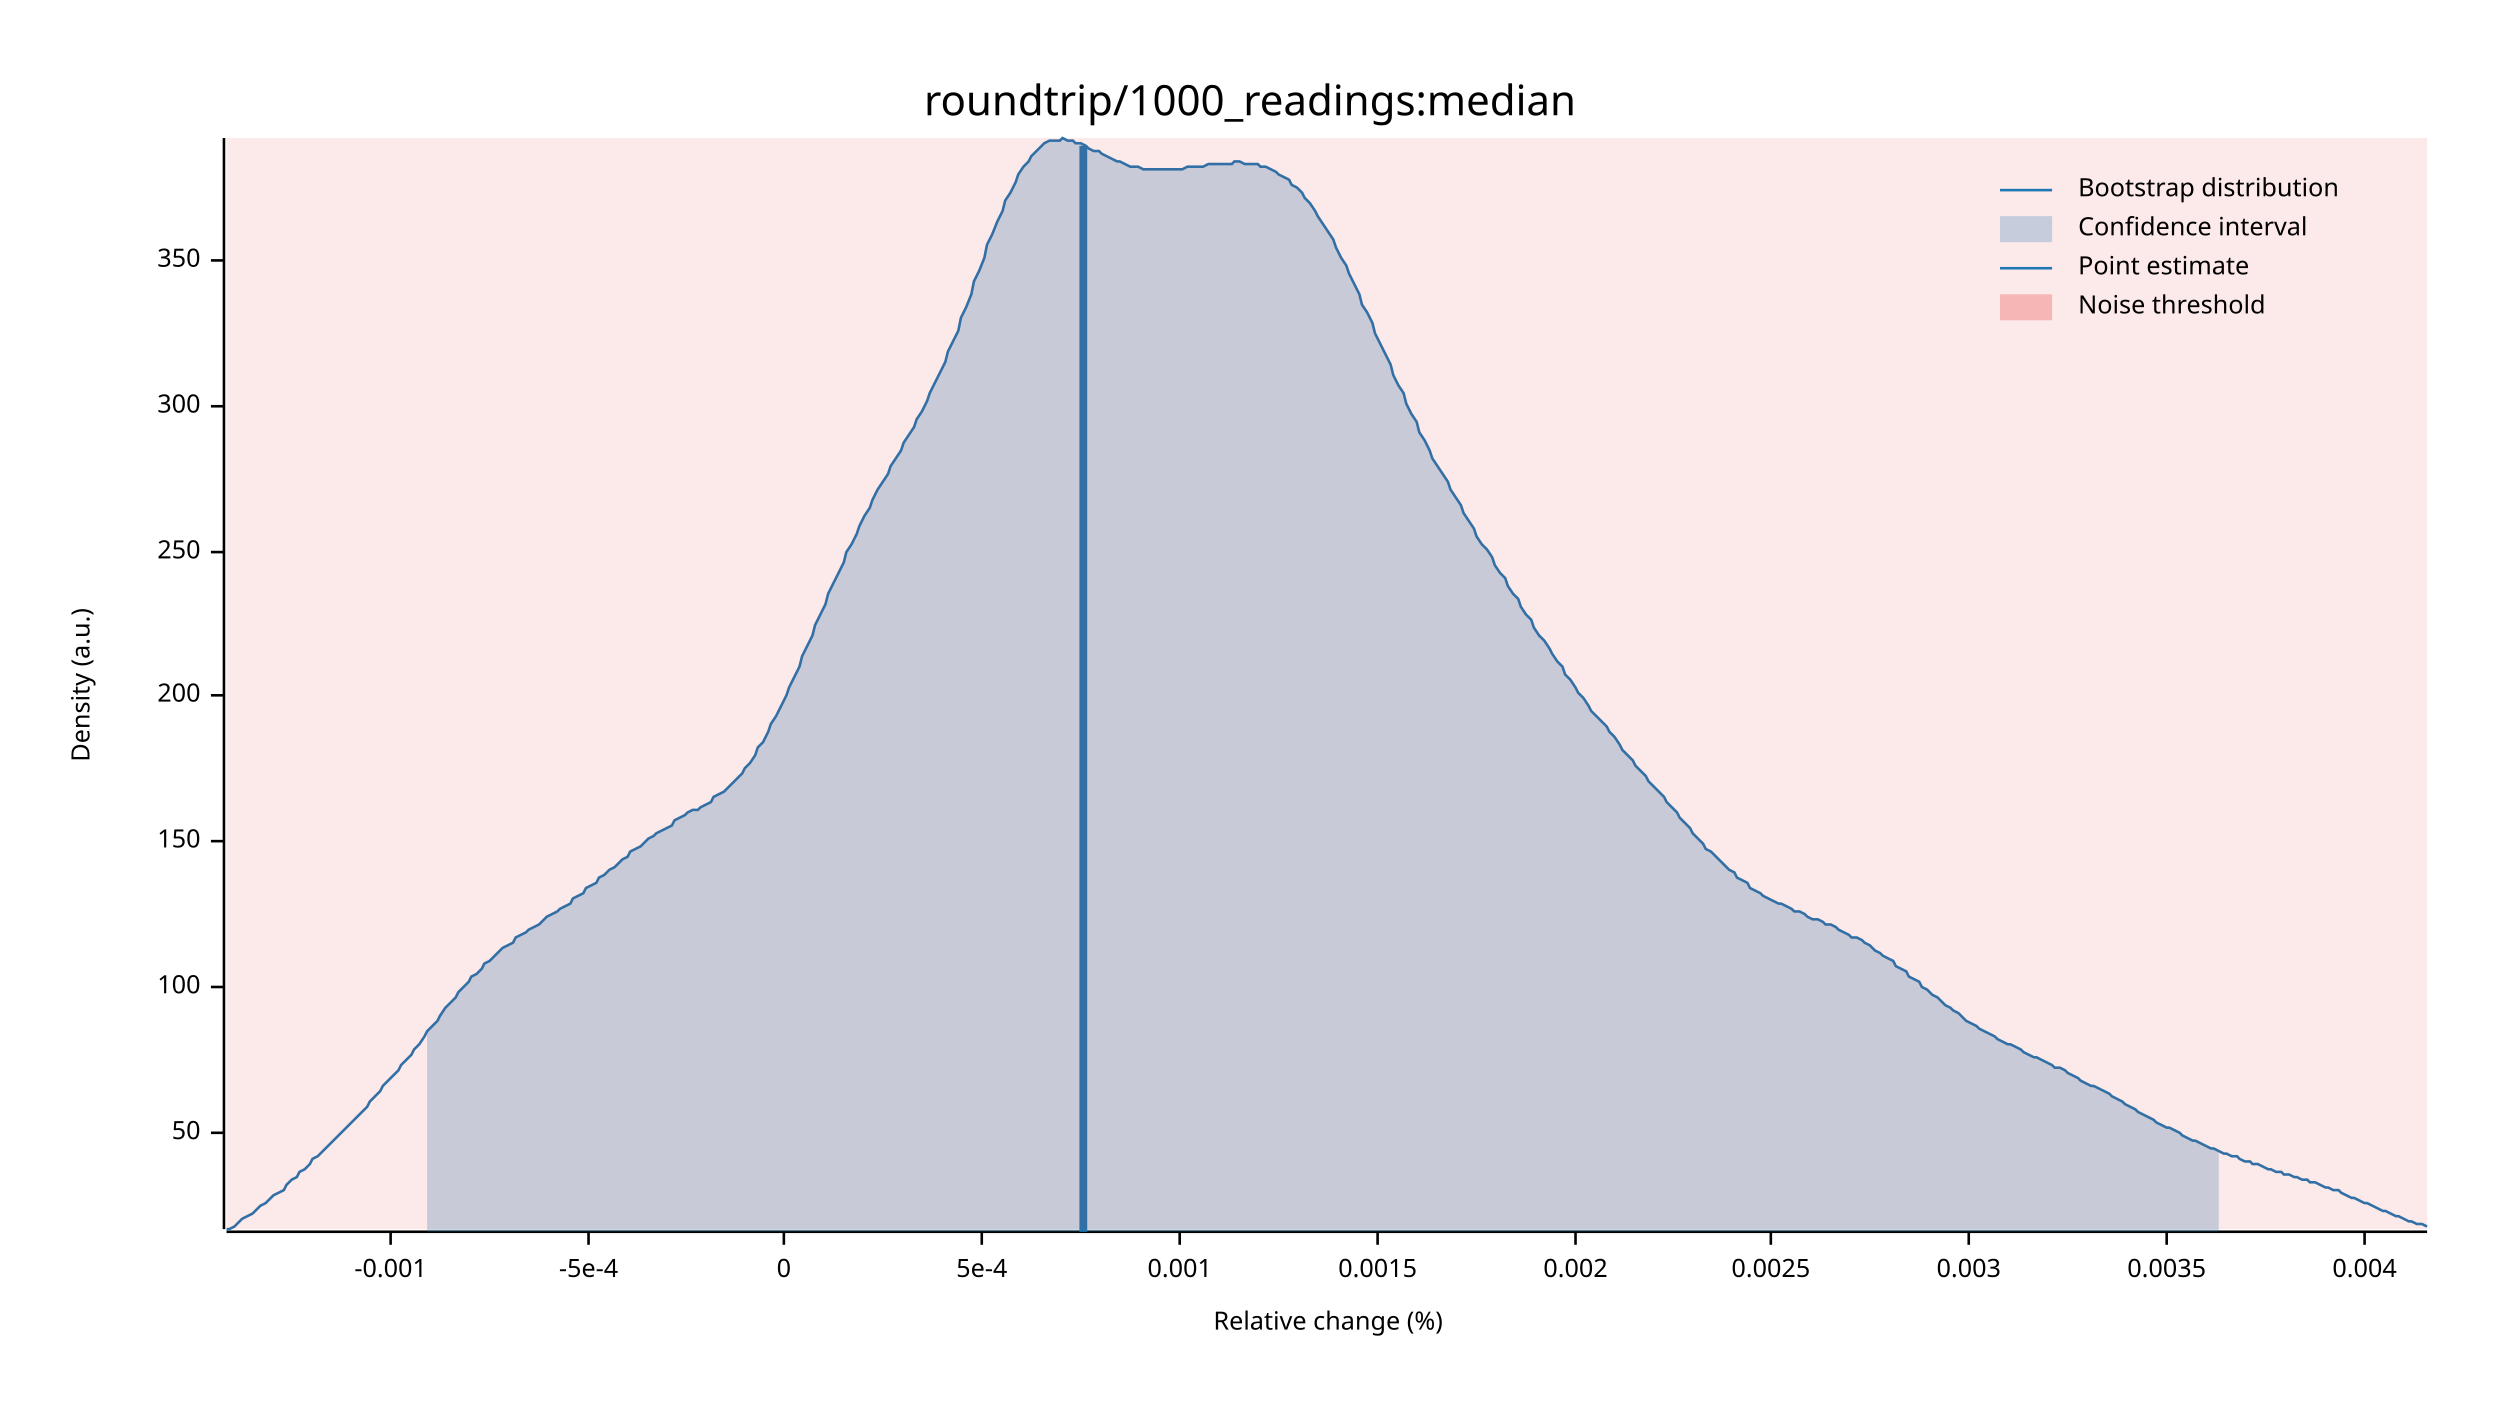
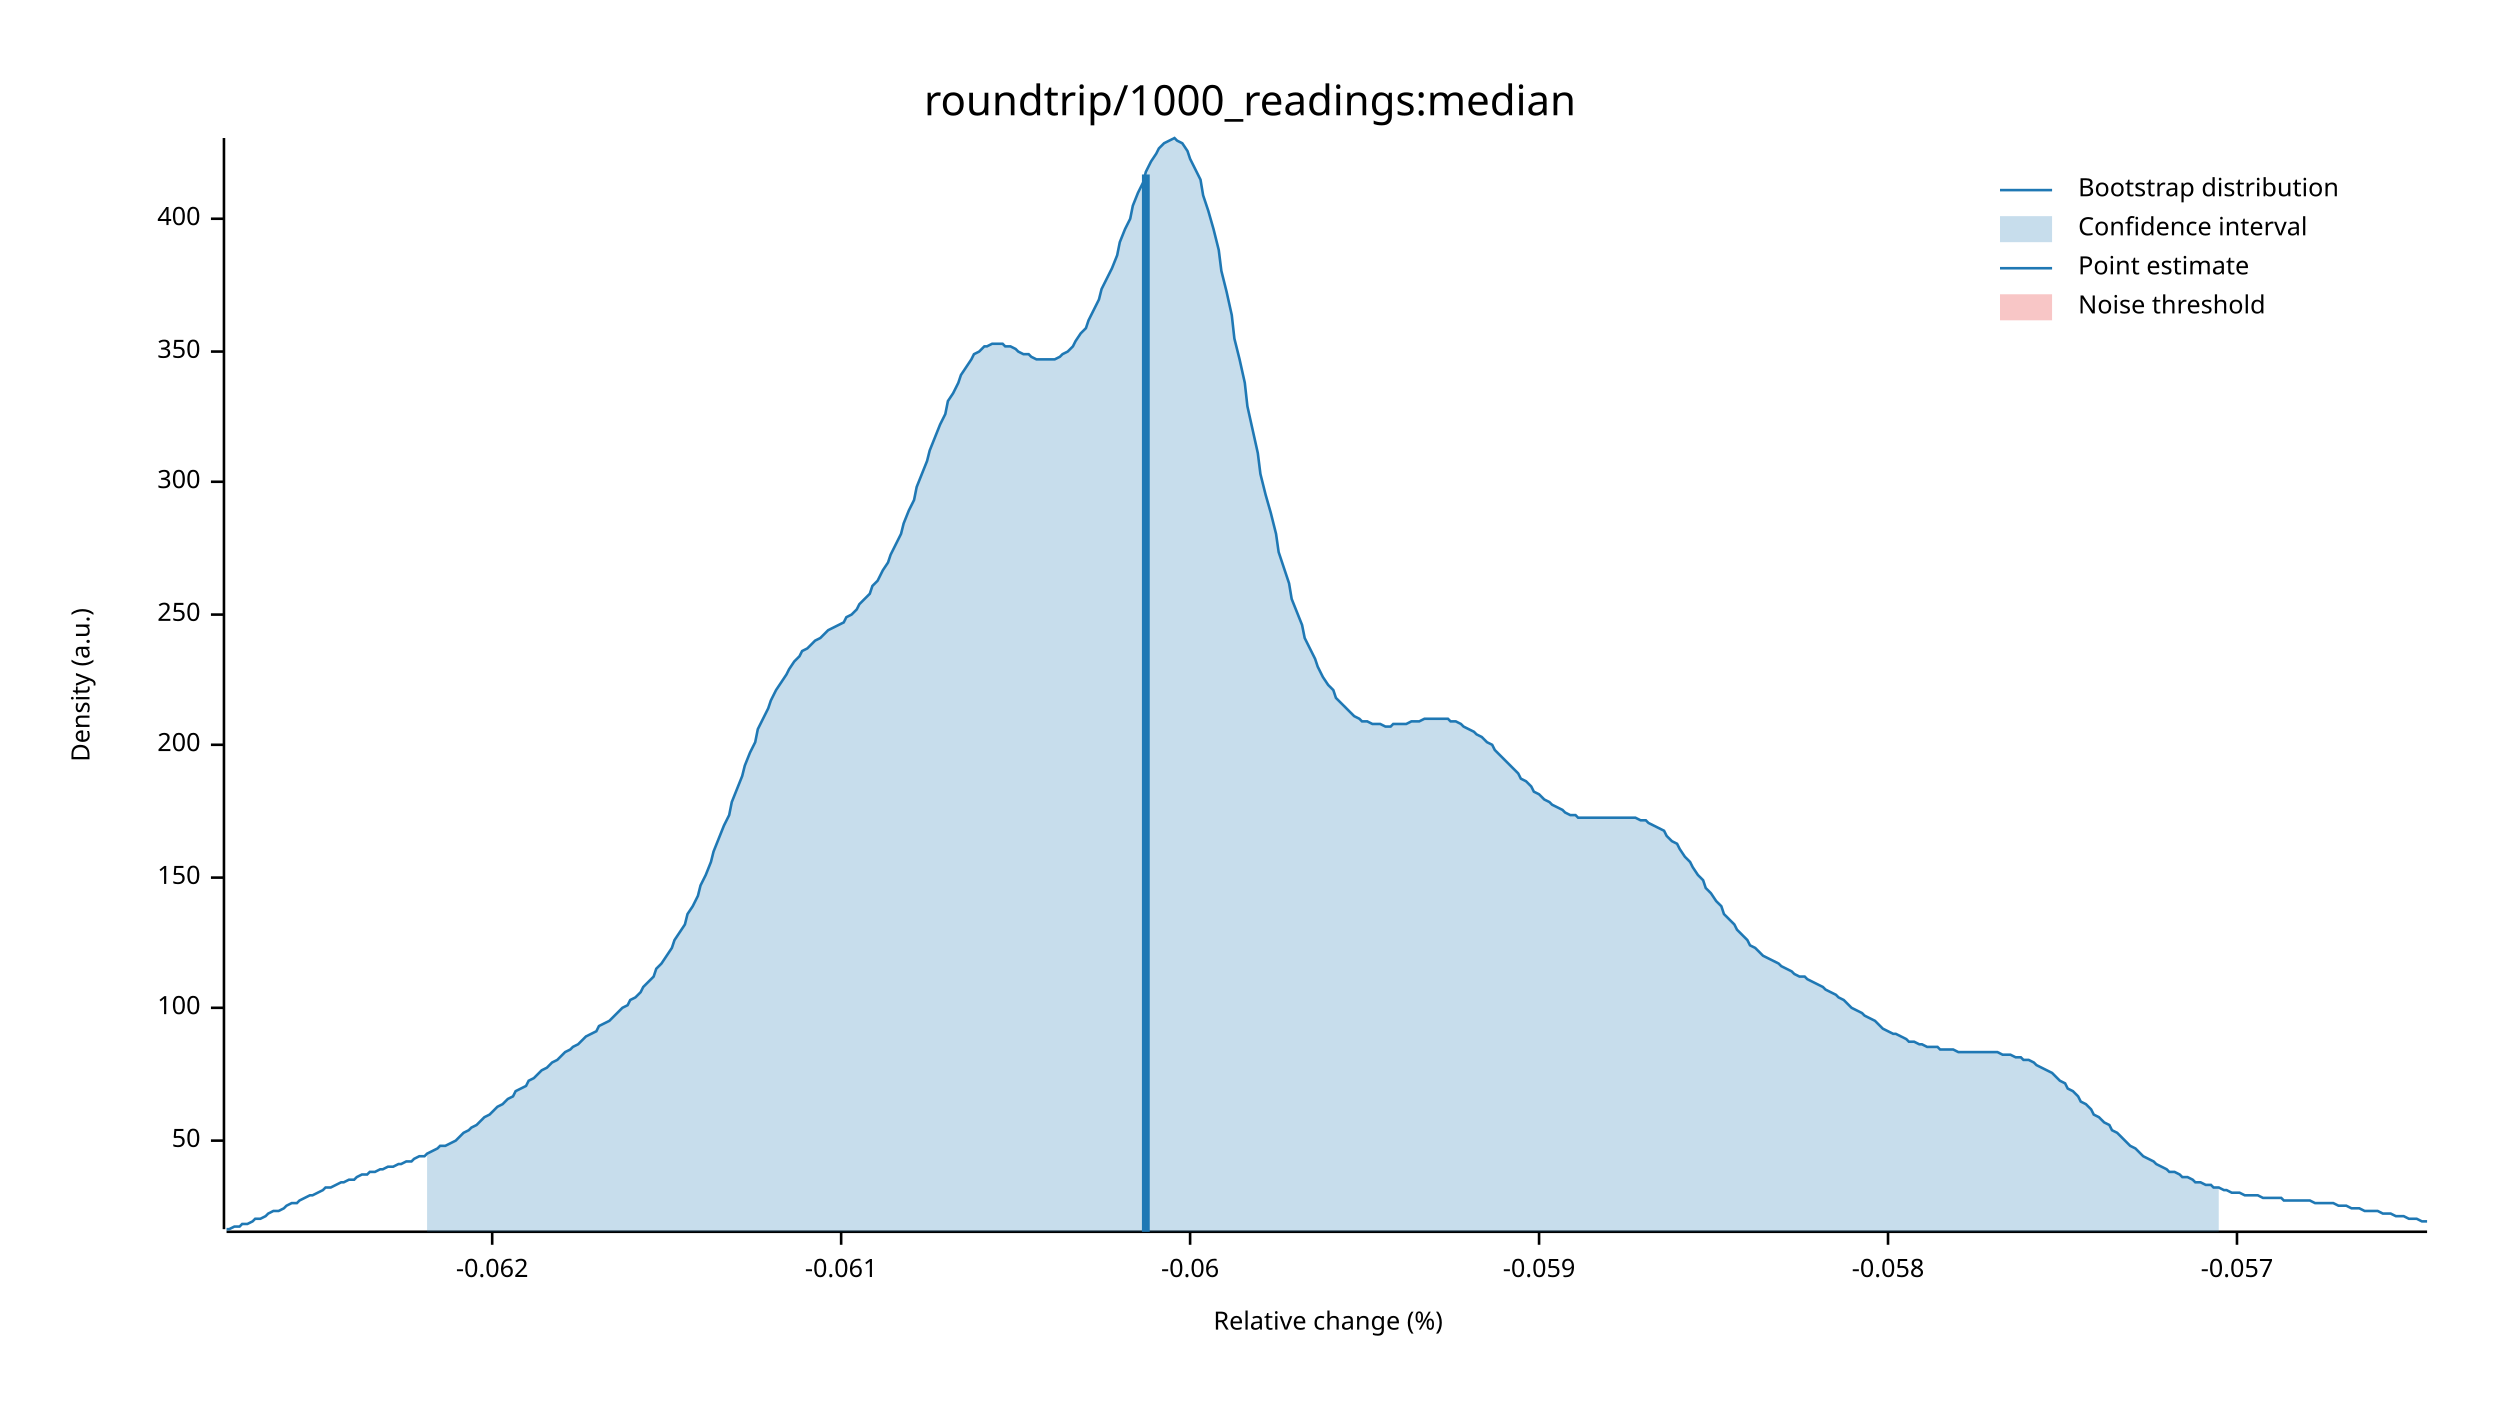
<svg xmlns="http://www.w3.org/2000/svg" width="960" height="540" viewBox="0 0 960 540">
  <text x="480" y="32" dy="0.76em" text-anchor="middle" font-family="sans-serif" font-size="16.129" opacity="1" fill="#000000">
roundtrip/1000_readings:median
</text>
  <text x="27" y="263" dy="0.76em" text-anchor="middle" font-family="sans-serif" font-size="9.677" opacity="1" fill="#000000" transform="rotate(270, 27, 263)">
Density (a.u.)
</text>
  <text x="510" y="513" dy="-0.5ex" text-anchor="middle" font-family="sans-serif" font-size="9.677" opacity="1" fill="#000000">
Relative change (%)
</text>
  <polyline fill="none" opacity="1" stroke="#000000" stroke-width="1" points="86,53 86,472 " />
-   <text x="77" y="435" dy="0.5ex" text-anchor="end" font-family="sans-serif" font-size="9.677" opacity="1" fill="#000000">
+   <text x="77" y="438" dy="0.5ex" text-anchor="end" font-family="sans-serif" font-size="9.677" opacity="1" fill="#000000">
50
</text>
-   <polyline fill="none" opacity="1" stroke="#000000" stroke-width="1" points="81,435 86,435 " />
-   <text x="77" y="379" dy="0.5ex" text-anchor="end" font-family="sans-serif" font-size="9.677" opacity="1" fill="#000000">
+   <polyline fill="none" opacity="1" stroke="#000000" stroke-width="1" points="81,438 86,438 " />
+   <text x="77" y="387" dy="0.5ex" text-anchor="end" font-family="sans-serif" font-size="9.677" opacity="1" fill="#000000">
100
</text>
-   <polyline fill="none" opacity="1" stroke="#000000" stroke-width="1" points="81,379 86,379 " />
-   <text x="77" y="323" dy="0.5ex" text-anchor="end" font-family="sans-serif" font-size="9.677" opacity="1" fill="#000000">
+   <polyline fill="none" opacity="1" stroke="#000000" stroke-width="1" points="81,387 86,387 " />
+   <text x="77" y="337" dy="0.5ex" text-anchor="end" font-family="sans-serif" font-size="9.677" opacity="1" fill="#000000">
150
</text>
-   <polyline fill="none" opacity="1" stroke="#000000" stroke-width="1" points="81,323 86,323 " />
-   <text x="77" y="267" dy="0.5ex" text-anchor="end" font-family="sans-serif" font-size="9.677" opacity="1" fill="#000000">
+   <polyline fill="none" opacity="1" stroke="#000000" stroke-width="1" points="81,337 86,337 " />
+   <text x="77" y="286" dy="0.5ex" text-anchor="end" font-family="sans-serif" font-size="9.677" opacity="1" fill="#000000">
200
</text>
-   <polyline fill="none" opacity="1" stroke="#000000" stroke-width="1" points="81,267 86,267 " />
-   <text x="77" y="212" dy="0.5ex" text-anchor="end" font-family="sans-serif" font-size="9.677" opacity="1" fill="#000000">
+   <polyline fill="none" opacity="1" stroke="#000000" stroke-width="1" points="81,286 86,286 " />
+   <text x="77" y="236" dy="0.5ex" text-anchor="end" font-family="sans-serif" font-size="9.677" opacity="1" fill="#000000">
250
</text>
-   <polyline fill="none" opacity="1" stroke="#000000" stroke-width="1" points="81,212 86,212 " />
-   <text x="77" y="156" dy="0.5ex" text-anchor="end" font-family="sans-serif" font-size="9.677" opacity="1" fill="#000000">
+   <polyline fill="none" opacity="1" stroke="#000000" stroke-width="1" points="81,236 86,236 " />
+   <text x="77" y="185" dy="0.5ex" text-anchor="end" font-family="sans-serif" font-size="9.677" opacity="1" fill="#000000">
300
</text>
-   <polyline fill="none" opacity="1" stroke="#000000" stroke-width="1" points="81,156 86,156 " />
-   <text x="77" y="100" dy="0.5ex" text-anchor="end" font-family="sans-serif" font-size="9.677" opacity="1" fill="#000000">
+   <polyline fill="none" opacity="1" stroke="#000000" stroke-width="1" points="81,185 86,185 " />
+   <text x="77" y="135" dy="0.5ex" text-anchor="end" font-family="sans-serif" font-size="9.677" opacity="1" fill="#000000">
350
</text>
-   <polyline fill="none" opacity="1" stroke="#000000" stroke-width="1" points="81,100 86,100 " />
+   <polyline fill="none" opacity="1" stroke="#000000" stroke-width="1" points="81,135 86,135 " />
+   <text x="77" y="84" dy="0.5ex" text-anchor="end" font-family="sans-serif" font-size="9.677" opacity="1" fill="#000000">
+ 400
+ </text>
+   <polyline fill="none" opacity="1" stroke="#000000" stroke-width="1" points="81,84 86,84 " />
  <polyline fill="none" opacity="1" stroke="#000000" stroke-width="1" points="87,473 932,473 " />
-   <text x="150" y="483" dy="0.76em" text-anchor="middle" font-family="sans-serif" font-size="9.677" opacity="1" fill="#000000">
- -0.001
+   <text x="189" y="483" dy="0.76em" text-anchor="middle" font-family="sans-serif" font-size="9.677" opacity="1" fill="#000000">
+ -0.062
</text>
-   <polyline fill="none" opacity="1" stroke="#000000" stroke-width="1" points="150,473 150,478 " />
-   <text x="226" y="483" dy="0.76em" text-anchor="middle" font-family="sans-serif" font-size="9.677" opacity="1" fill="#000000">
- -5e-4
+   <polyline fill="none" opacity="1" stroke="#000000" stroke-width="1" points="189,473 189,478 " />
+   <text x="323" y="483" dy="0.76em" text-anchor="middle" font-family="sans-serif" font-size="9.677" opacity="1" fill="#000000">
+ -0.061
</text>
-   <polyline fill="none" opacity="1" stroke="#000000" stroke-width="1" points="226,473 226,478 " />
-   <text x="301" y="483" dy="0.76em" text-anchor="middle" font-family="sans-serif" font-size="9.677" opacity="1" fill="#000000">
- 0
+   <polyline fill="none" opacity="1" stroke="#000000" stroke-width="1" points="323,473 323,478 " />
+   <text x="457" y="483" dy="0.76em" text-anchor="middle" font-family="sans-serif" font-size="9.677" opacity="1" fill="#000000">
+ -0.06
</text>
-   <polyline fill="none" opacity="1" stroke="#000000" stroke-width="1" points="301,473 301,478 " />
-   <text x="377" y="483" dy="0.76em" text-anchor="middle" font-family="sans-serif" font-size="9.677" opacity="1" fill="#000000">
- 5e-4
+   <polyline fill="none" opacity="1" stroke="#000000" stroke-width="1" points="457,473 457,478 " />
+   <text x="591" y="483" dy="0.76em" text-anchor="middle" font-family="sans-serif" font-size="9.677" opacity="1" fill="#000000">
+ -0.059
</text>
-   <polyline fill="none" opacity="1" stroke="#000000" stroke-width="1" points="377,473 377,478 " />
-   <text x="453" y="483" dy="0.76em" text-anchor="middle" font-family="sans-serif" font-size="9.677" opacity="1" fill="#000000">
- 0.001
+   <polyline fill="none" opacity="1" stroke="#000000" stroke-width="1" points="591,473 591,478 " />
+   <text x="725" y="483" dy="0.76em" text-anchor="middle" font-family="sans-serif" font-size="9.677" opacity="1" fill="#000000">
+ -0.058
</text>
-   <polyline fill="none" opacity="1" stroke="#000000" stroke-width="1" points="453,473 453,478 " />
-   <text x="529" y="483" dy="0.76em" text-anchor="middle" font-family="sans-serif" font-size="9.677" opacity="1" fill="#000000">
- 0.0015
+   <polyline fill="none" opacity="1" stroke="#000000" stroke-width="1" points="725,473 725,478 " />
+   <text x="859" y="483" dy="0.76em" text-anchor="middle" font-family="sans-serif" font-size="9.677" opacity="1" fill="#000000">
+ -0.057
</text>
-   <polyline fill="none" opacity="1" stroke="#000000" stroke-width="1" points="529,473 529,478 " />
-   <text x="605" y="483" dy="0.76em" text-anchor="middle" font-family="sans-serif" font-size="9.677" opacity="1" fill="#000000">
- 0.002
- </text>
-   <polyline fill="none" opacity="1" stroke="#000000" stroke-width="1" points="605,473 605,478 " />
-   <text x="680" y="483" dy="0.76em" text-anchor="middle" font-family="sans-serif" font-size="9.677" opacity="1" fill="#000000">
- 0.0025
- </text>
-   <polyline fill="none" opacity="1" stroke="#000000" stroke-width="1" points="680,473 680,478 " />
-   <text x="756" y="483" dy="0.76em" text-anchor="middle" font-family="sans-serif" font-size="9.677" opacity="1" fill="#000000">
- 0.003
- </text>
-   <polyline fill="none" opacity="1" stroke="#000000" stroke-width="1" points="756,473 756,478 " />
-   <text x="832" y="483" dy="0.76em" text-anchor="middle" font-family="sans-serif" font-size="9.677" opacity="1" fill="#000000">
- 0.0035
- </text>
-   <polyline fill="none" opacity="1" stroke="#000000" stroke-width="1" points="832,473 832,478 " />
-   <text x="908" y="483" dy="0.76em" text-anchor="middle" font-family="sans-serif" font-size="9.677" opacity="1" fill="#000000">
- 0.004
- </text>
-   <polyline fill="none" opacity="1" stroke="#000000" stroke-width="1" points="908,473 908,478 " />
-   <polyline fill="none" opacity="1" stroke="#1F78B4" stroke-width="1" points="87,472 88,472 90,471 92,469 93,468 95,467 97,466 98,465 100,463 102,462 103,461 105,459 107,458 109,457 110,455 112,453 114,452 115,450 117,449 119,447 120,445 122,444 124,442 125,441 127,439 129,437 131,435 132,434 134,432 136,430 137,429 139,427 141,425 142,423 144,421 146,419 147,417 149,415 151,413 153,411 154,409 156,407 158,405 159,403 161,401 163,398 164,396 166,394 168,392 169,390 171,387 173,385 175,383 176,381 178,379 180,377 181,375 183,374 185,372 186,370 188,369 190,367 191,366 193,364 195,363 197,362 198,360 200,359 202,358 203,357 205,356 207,355 208,354 210,352 212,351 214,350 215,349 217,348 219,347 220,345 222,344 224,343 225,341 227,340 229,339 230,337 232,336 234,334 236,333 237,332 239,330 241,329 242,327 244,326 246,325 247,324 249,322 251,321 252,320 254,319 256,318 258,317 259,315 261,314 263,313 264,312 266,311 268,311 269,310 271,309 273,308 274,306 276,305 278,304 280,302 281,301 283,299 285,297 286,295 288,293 290,290 291,287 293,285 295,281 296,278 298,275 300,271 302,267 303,264 305,260 307,256 308,252 310,248 312,244 313,240 315,236 317,232 318,228 320,224 322,220 324,216 325,212 327,209 329,205 330,202 332,198 334,195 335,192 337,188 339,185 341,182 342,179 344,176 346,173 347,170 349,167 351,164 352,161 354,158 356,154 357,151 359,147 361,143 363,139 364,135 366,131 368,127 369,122 371,118 373,113 374,108 376,104 378,99 379,94 381,90 383,85 385,81 386,77 388,74 390,70 391,67 393,64 395,62 396,60 398,58 400,56 401,55 403,54 405,54 407,54 408,53 410,54 412,54 413,55 415,55 417,56 418,57 420,58 422,58 423,59 425,60 427,61 429,62 430,62 432,63 434,64 435,64 437,64 439,65 440,65 442,65 444,65 445,65 447,65 449,65 451,65 452,65 454,65 456,64 457,64 459,64 461,64 462,64 464,63 466,63 468,63 469,63 471,63 473,63 474,62 476,62 478,63 479,63 481,63 483,63 484,64 486,64 488,65 490,66 491,67 493,68 495,69 496,71 498,72 500,74 501,76 503,78 505,81 506,83 508,86 510,89 512,92 513,95 515,99 517,102 518,105 520,109 522,113 523,117 525,120 527,124 528,128 530,132 532,136 534,140 535,144 537,148 539,151 540,155 542,159 544,162 545,166 547,169 549,173 550,176 552,179 554,182 556,185 557,188 559,191 561,194 562,197 564,200 566,203 567,206 569,209 571,211 573,214 574,217 576,220 578,222 579,225 581,228 583,230 584,233 586,236 588,238 589,241 591,244 593,246 595,249 596,251 598,254 600,256 601,259 603,261 605,264 606,266 608,268 610,271 611,273 613,275 615,277 617,279 618,281 620,283 622,286 623,288 625,290 627,292 628,294 630,296 632,298 633,300 635,302 637,304 639,306 640,308 642,310 644,312 645,314 647,316 649,318 650,320 652,322 654,324 655,326 657,327 659,329 661,331 662,332 664,334 666,335 667,337 669,338 671,339 672,341 674,342 676,343 677,344 679,345 681,346 683,347 684,347 686,348 688,349 689,350 691,350 693,351 694,352 696,353 698,353 700,354 701,355 703,355 705,356 706,357 708,358 710,359 711,360 713,360 715,361 716,362 718,363 720,365 722,366 723,367 725,368 727,369 728,371 730,372 732,373 733,375 735,376 737,377 738,379 740,380 742,382 744,383 745,384 747,386 749,387 750,388 752,389 754,391 755,392 757,393 759,394 760,395 762,396 764,397 766,398 767,399 769,400 771,401 772,401 774,402 776,403 777,404 779,405 781,406 782,406 784,407 786,408 788,409 789,410 791,410 793,411 794,412 796,413 798,414 799,415 801,416 803,417 804,417 806,418 808,419 810,420 811,421 813,422 815,423 816,424 818,425 820,426 821,427 823,428 825,429 827,430 828,431 830,432 832,433 833,433 835,434 837,435 838,436 840,437 842,438 843,438 845,439 847,440 849,441 850,441 852,442 854,443 855,443 857,444 859,444 860,445 862,446 864,446 865,447 867,447 869,448 871,449 872,449 874,450 876,450 877,451 879,451 881,452 882,452 884,453 886,453 887,454 889,454 891,455 893,456 894,456 896,457 898,457 899,458 901,459 903,460 904,460 906,461 908,462 909,462 911,463 913,464 915,465 916,465 918,466 920,467 921,467 923,468 925,469 926,469 928,470 930,470 932,471 " />
-   <polygon opacity="0.25" fill="#1F78B4" points="164,396 166,394 168,392 169,390 171,387 173,385 175,383 176,381 178,379 180,377 181,375 183,374 185,372 186,370 188,369 190,367 191,366 193,364 195,363 197,362 198,360 200,359 202,358 203,357 205,356 207,355 208,354 210,352 212,351 214,350 215,349 217,348 219,347 220,345 222,344 224,343 225,341 227,340 229,339 230,337 232,336 234,334 236,333 237,332 239,330 241,329 242,327 244,326 246,325 247,324 249,322 251,321 252,320 254,319 256,318 258,317 259,315 261,314 263,313 264,312 266,311 268,311 269,310 271,309 273,308 274,306 276,305 278,304 280,302 281,301 283,299 285,297 286,295 288,293 290,290 291,287 293,285 295,281 296,278 298,275 300,271 302,267 303,264 305,260 307,256 308,252 310,248 312,244 313,240 315,236 317,232 318,228 320,224 322,220 324,216 325,212 327,209 329,205 330,202 332,198 334,195 335,192 337,188 339,185 341,182 342,179 344,176 346,173 347,170 349,167 351,164 352,161 354,158 356,154 357,151 359,147 361,143 363,139 364,135 366,131 368,127 369,122 371,118 373,113 374,108 376,104 378,99 379,94 381,90 383,85 385,81 386,77 388,74 390,70 391,67 393,64 395,62 396,60 398,58 400,56 401,55 403,54 405,54 407,54 408,53 410,54 412,54 413,55 415,55 417,56 418,57 420,58 422,58 423,59 425,60 427,61 429,62 430,62 432,63 434,64 435,64 437,64 439,65 440,65 442,65 444,65 445,65 447,65 449,65 451,65 452,65 454,65 456,64 457,64 459,64 461,64 462,64 464,63 466,63 468,63 469,63 471,63 473,63 474,62 476,62 478,63 479,63 481,63 483,63 484,64 486,64 488,65 490,66 491,67 493,68 495,69 496,71 498,72 500,74 501,76 503,78 505,81 506,83 508,86 510,89 512,92 513,95 515,99 517,102 518,105 520,109 522,113 523,117 525,120 527,124 528,128 530,132 532,136 534,140 535,144 537,148 539,151 540,155 542,159 544,162 545,166 547,169 549,173 550,176 552,179 554,182 556,185 557,188 559,191 561,194 562,197 564,200 566,203 567,206 569,209 571,211 573,214 574,217 576,220 578,222 579,225 581,228 583,230 584,233 586,236 588,238 589,241 591,244 593,246 595,249 596,251 598,254 600,256 601,259 603,261 605,264 606,266 608,268 610,271 611,273 613,275 615,277 617,279 618,281 620,283 622,286 623,288 625,290 627,292 628,294 630,296 632,298 633,300 635,302 637,304 639,306 640,308 642,310 644,312 645,314 647,316 649,318 650,320 652,322 654,324 655,326 657,327 659,329 661,331 662,332 664,334 666,335 667,337 669,338 671,339 672,341 674,342 676,343 677,344 679,345 681,346 683,347 684,347 686,348 688,349 689,350 691,350 693,351 694,352 696,353 698,353 700,354 701,355 703,355 705,356 706,357 708,358 710,359 711,360 713,360 715,361 716,362 718,363 720,365 722,366 723,367 725,368 727,369 728,371 730,372 732,373 733,375 735,376 737,377 738,379 740,380 742,382 744,383 745,384 747,386 749,387 750,388 752,389 754,391 755,392 757,393 759,394 760,395 762,396 764,397 766,398 767,399 769,400 771,401 772,401 774,402 776,403 777,404 779,405 781,406 782,406 784,407 786,408 788,409 789,410 791,410 793,411 794,412 796,413 798,414 799,415 801,416 803,417 804,417 806,418 808,419 810,420 811,421 813,422 815,423 816,424 818,425 820,426 821,427 823,428 825,429 827,430 828,431 830,432 832,433 833,433 835,434 837,435 838,436 840,437 842,438 843,438 845,439 847,440 849,441 850,441 852,442 852,473 164,473 " />
-   <polyline fill="none" opacity="1" stroke="#1F78B4" stroke-width="3" points="416,473 416,56 " />
-   <rect x="87" y="53" width="845" height="419" opacity="0.1" fill="#E31A1C" stroke="none" />
+   <polyline fill="none" opacity="1" stroke="#000000" stroke-width="1" points="859,473 859,478 " />
+   <polyline fill="none" opacity="1" stroke="#1F78B4" stroke-width="1" points="87,472 88,472 90,471 92,471 93,470 95,470 97,469 98,468 100,468 102,467 103,466 105,465 107,465 109,464 110,463 112,462 114,462 115,461 117,460 119,459 120,459 122,458 124,457 125,456 127,456 129,455 131,454 132,454 134,453 136,453 137,452 139,451 141,451 142,450 144,450 146,449 147,449 149,448 151,448 153,447 154,447 156,446 158,446 159,445 161,444 163,444 164,443 166,442 168,441 169,440 171,440 173,439 175,438 176,437 178,435 180,434 181,433 183,432 185,430 186,429 188,428 190,426 191,425 193,424 195,422 197,421 198,419 200,418 202,417 203,415 205,414 207,412 208,411 210,410 212,408 214,407 215,406 217,404 219,403 220,402 222,401 224,399 225,398 227,397 229,396 230,394 232,393 234,392 236,390 237,389 239,387 241,386 242,384 244,383 246,381 247,379 249,377 251,375 252,372 254,370 256,367 258,364 259,361 261,358 263,355 264,351 266,348 268,344 269,340 271,336 273,331 274,327 276,322 278,317 280,313 281,308 283,303 285,298 286,294 288,289 290,285 291,280 293,276 295,272 296,269 298,265 300,262 302,259 303,257 305,254 307,252 308,250 310,249 312,247 313,246 315,245 317,243 318,242 320,241 322,240 324,239 325,237 327,236 329,234 330,232 332,230 334,228 335,225 337,223 339,219 341,216 342,213 344,209 346,205 347,201 349,196 351,192 352,187 354,182 356,177 357,173 359,168 361,163 363,159 364,154 366,151 368,147 369,144 371,141 373,138 374,136 376,135 378,133 379,133 381,132 383,132 385,132 386,133 388,133 390,134 391,135 393,136 395,136 396,137 398,138 400,138 401,138 403,138 405,138 407,137 408,136 410,135 412,133 413,131 415,128 417,126 418,123 420,119 422,115 423,111 425,107 427,103 429,98 430,93 432,88 434,84 435,79 437,74 439,70 440,66 442,62 444,59 445,57 447,55 449,54 451,53 452,54 454,55 456,58 457,61 459,65 461,69 462,75 464,81 466,88 468,96 469,104 471,112 473,121 474,130 476,138 478,147 479,156 481,165 483,174 484,182 486,190 488,197 490,205 491,212 493,218 495,224 496,230 498,235 500,240 501,245 503,249 505,253 506,256 508,260 510,263 512,265 513,268 515,270 517,272 518,273 520,275 522,276 523,277 525,277 527,278 528,278 530,278 532,279 534,279 535,278 537,278 539,278 540,278 542,277 544,277 545,277 547,276 549,276 550,276 552,276 554,276 556,276 557,277 559,277 561,278 562,279 564,280 566,281 567,282 569,283 571,285 573,286 574,288 576,290 578,292 579,293 581,295 583,297 584,299 586,300 588,302 589,304 591,305 593,307 595,308 596,309 598,310 600,311 601,312 603,313 605,313 606,314 608,314 610,314 611,314 613,314 615,314 617,314 618,314 620,314 622,314 623,314 625,314 627,314 628,314 630,315 632,315 633,316 635,317 637,318 639,319 640,321 642,323 644,324 645,326 647,329 649,331 650,333 652,336 654,338 655,341 657,343 659,346 661,348 662,351 664,353 666,355 667,357 669,359 671,361 672,363 674,364 676,366 677,367 679,368 681,369 683,370 684,371 686,372 688,373 689,374 691,375 693,375 694,376 696,377 698,378 700,379 701,380 703,381 705,382 706,383 708,384 710,386 711,387 713,388 715,389 716,390 718,391 720,392 722,394 723,395 725,396 727,397 728,397 730,398 732,399 733,400 735,400 737,401 738,401 740,402 742,402 744,402 745,403 747,403 749,403 750,403 752,404 754,404 755,404 757,404 759,404 760,404 762,404 764,404 766,404 767,404 769,405 771,405 772,405 774,406 776,406 777,407 779,407 781,408 782,409 784,410 786,411 788,412 789,413 791,415 793,416 794,418 796,419 798,421 799,423 801,424 803,426 804,428 806,429 808,431 810,432 811,434 813,435 815,437 816,438 818,440 820,441 821,442 823,444 825,445 827,446 828,447 830,448 832,449 833,450 835,450 837,451 838,452 840,452 842,453 843,454 845,454 847,455 849,455 850,456 852,456 854,457 855,457 857,458 859,458 860,458 862,459 864,459 865,459 867,459 869,460 871,460 872,460 874,460 876,460 877,461 879,461 881,461 882,461 884,461 886,461 887,461 889,462 891,462 893,462 894,462 896,462 898,463 899,463 901,463 903,464 904,464 906,464 908,465 909,465 911,465 913,465 915,466 916,466 918,466 920,467 921,467 923,467 925,468 926,468 928,468 930,469 932,469 " />
+   <polygon opacity="0.25" fill="#1F78B4" points="164,443 166,442 168,441 169,440 171,440 173,439 175,438 176,437 178,435 180,434 181,433 183,432 185,430 186,429 188,428 190,426 191,425 193,424 195,422 197,421 198,419 200,418 202,417 203,415 205,414 207,412 208,411 210,410 212,408 214,407 215,406 217,404 219,403 220,402 222,401 224,399 225,398 227,397 229,396 230,394 232,393 234,392 236,390 237,389 239,387 241,386 242,384 244,383 246,381 247,379 249,377 251,375 252,372 254,370 256,367 258,364 259,361 261,358 263,355 264,351 266,348 268,344 269,340 271,336 273,331 274,327 276,322 278,317 280,313 281,308 283,303 285,298 286,294 288,289 290,285 291,280 293,276 295,272 296,269 298,265 300,262 302,259 303,257 305,254 307,252 308,250 310,249 312,247 313,246 315,245 317,243 318,242 320,241 322,240 324,239 325,237 327,236 329,234 330,232 332,230 334,228 335,225 337,223 339,219 341,216 342,213 344,209 346,205 347,201 349,196 351,192 352,187 354,182 356,177 357,173 359,168 361,163 363,159 364,154 366,151 368,147 369,144 371,141 373,138 374,136 376,135 378,133 379,133 381,132 383,132 385,132 386,133 388,133 390,134 391,135 393,136 395,136 396,137 398,138 400,138 401,138 403,138 405,138 407,137 408,136 410,135 412,133 413,131 415,128 417,126 418,123 420,119 422,115 423,111 425,107 427,103 429,98 430,93 432,88 434,84 435,79 437,74 439,70 440,66 442,62 444,59 445,57 447,55 449,54 451,53 452,54 454,55 456,58 457,61 459,65 461,69 462,75 464,81 466,88 468,96 469,104 471,112 473,121 474,130 476,138 478,147 479,156 481,165 483,174 484,182 486,190 488,197 490,205 491,212 493,218 495,224 496,230 498,235 500,240 501,245 503,249 505,253 506,256 508,260 510,263 512,265 513,268 515,270 517,272 518,273 520,275 522,276 523,277 525,277 527,278 528,278 530,278 532,279 534,279 535,278 537,278 539,278 540,278 542,277 544,277 545,277 547,276 549,276 550,276 552,276 554,276 556,276 557,277 559,277 561,278 562,279 564,280 566,281 567,282 569,283 571,285 573,286 574,288 576,290 578,292 579,293 581,295 583,297 584,299 586,300 588,302 589,304 591,305 593,307 595,308 596,309 598,310 600,311 601,312 603,313 605,313 606,314 608,314 610,314 611,314 613,314 615,314 617,314 618,314 620,314 622,314 623,314 625,314 627,314 628,314 630,315 632,315 633,316 635,317 637,318 639,319 640,321 642,323 644,324 645,326 647,329 649,331 650,333 652,336 654,338 655,341 657,343 659,346 661,348 662,351 664,353 666,355 667,357 669,359 671,361 672,363 674,364 676,366 677,367 679,368 681,369 683,370 684,371 686,372 688,373 689,374 691,375 693,375 694,376 696,377 698,378 700,379 701,380 703,381 705,382 706,383 708,384 710,386 711,387 713,388 715,389 716,390 718,391 720,392 722,394 723,395 725,396 727,397 728,397 730,398 732,399 733,400 735,400 737,401 738,401 740,402 742,402 744,402 745,403 747,403 749,403 750,403 752,404 754,404 755,404 757,404 759,404 760,404 762,404 764,404 766,404 767,404 769,405 771,405 772,405 774,406 776,406 777,407 779,407 781,408 782,409 784,410 786,411 788,412 789,413 791,415 793,416 794,418 796,419 798,421 799,423 801,424 803,426 804,428 806,429 808,431 810,432 811,434 813,435 815,437 816,438 818,440 820,441 821,442 823,444 825,445 827,446 828,447 830,448 832,449 833,450 835,450 837,451 838,452 840,452 842,453 843,454 845,454 847,455 849,455 850,456 852,456 852,473 164,473 " />
+   <polyline fill="none" opacity="1" stroke="#1F78B4" stroke-width="3" points="440,473 440,67 " />
+   <rect x="509" y="53" width="0" height="419" opacity="0.1" fill="#E31A1C" stroke="none" />
  <text x="798" y="68" dy="0.76em" text-anchor="start" font-family="sans-serif" font-size="9.677" opacity="1" fill="#000000">
Bootstrap distribution
</text>
  <text x="798" y="83" dy="0.76em" text-anchor="start" font-family="sans-serif" font-size="9.677" opacity="1" fill="#000000">
Confidence interval
</text>
  <text x="798" y="98" dy="0.76em" text-anchor="start" font-family="sans-serif" font-size="9.677" opacity="1" fill="#000000">
Point estimate
</text>
  <text x="798" y="113" dy="0.76em" text-anchor="start" font-family="sans-serif" font-size="9.677" opacity="1" fill="#000000">
Noise threshold
</text>
  <polyline fill="none" opacity="1" stroke="#1F78B4" stroke-width="1" points="768,73 788,73 " />
  <rect x="768" y="83" width="20" height="10" opacity="0.25" fill="#1F78B4" stroke="none" />
  <polyline fill="none" opacity="1" stroke="#1F78B4" stroke-width="1" points="768,103 788,103 " />
  <rect x="768" y="113" width="20" height="10" opacity="0.25" fill="#E31A1C" stroke="none" />
</svg>
